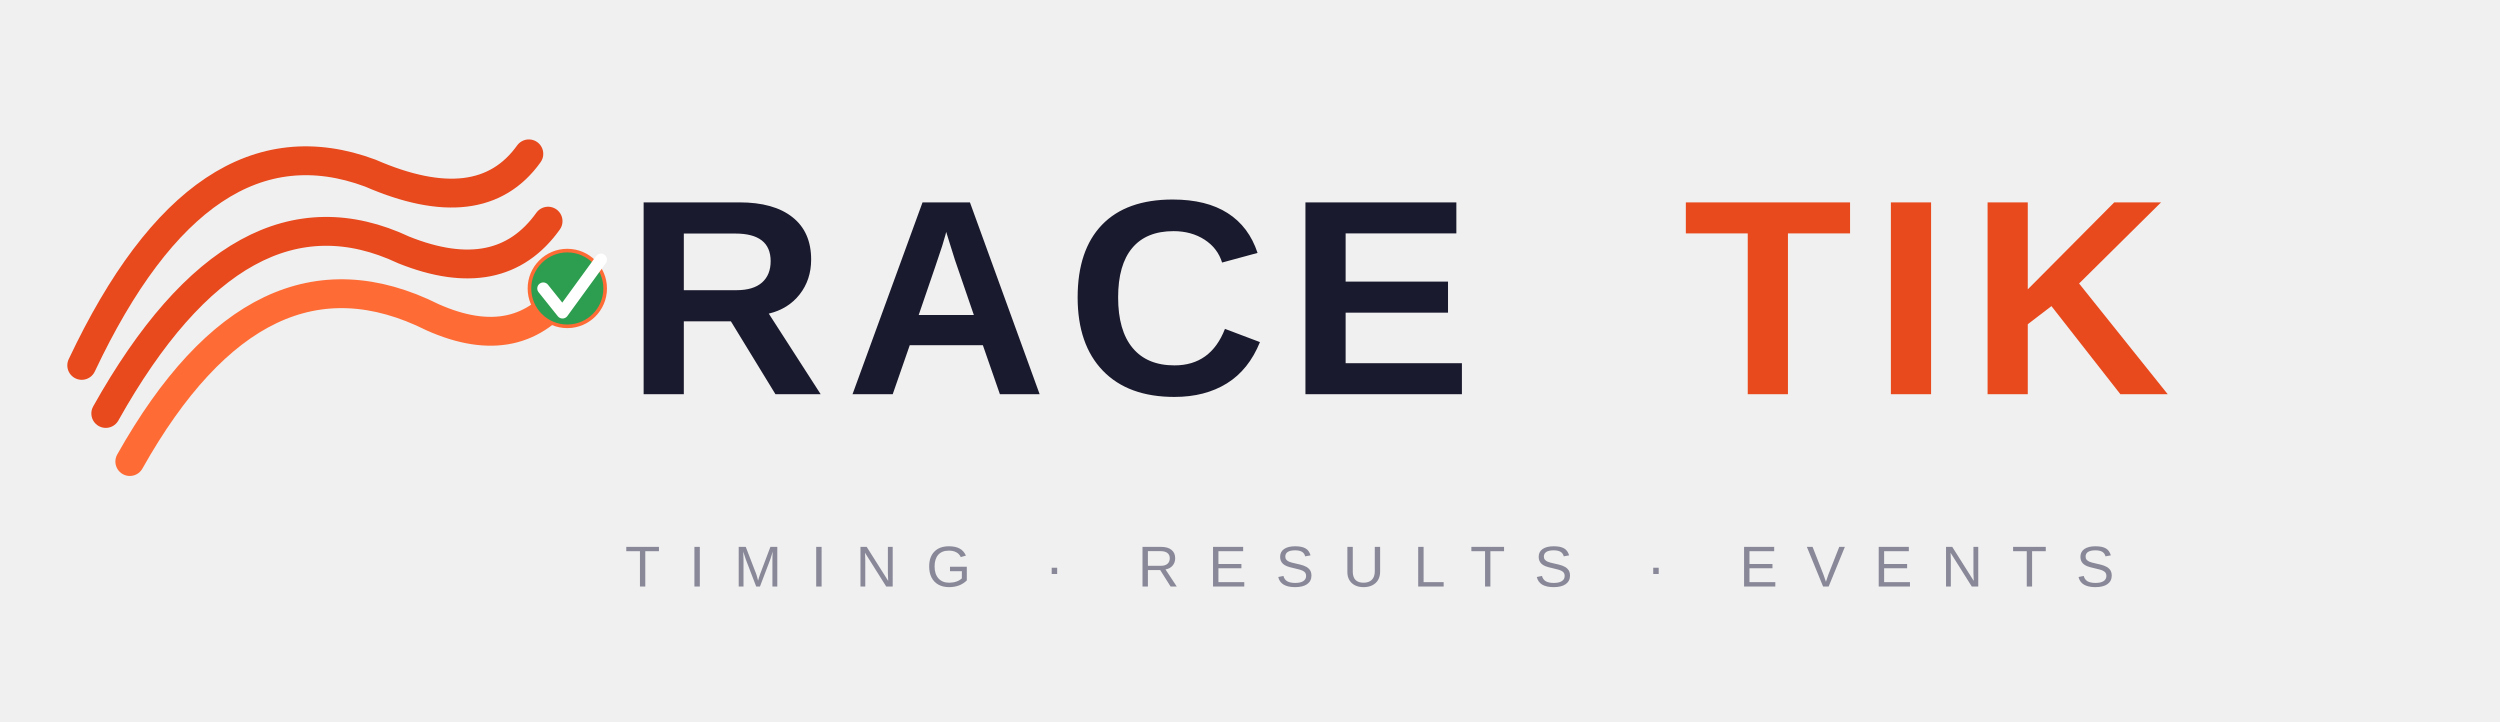
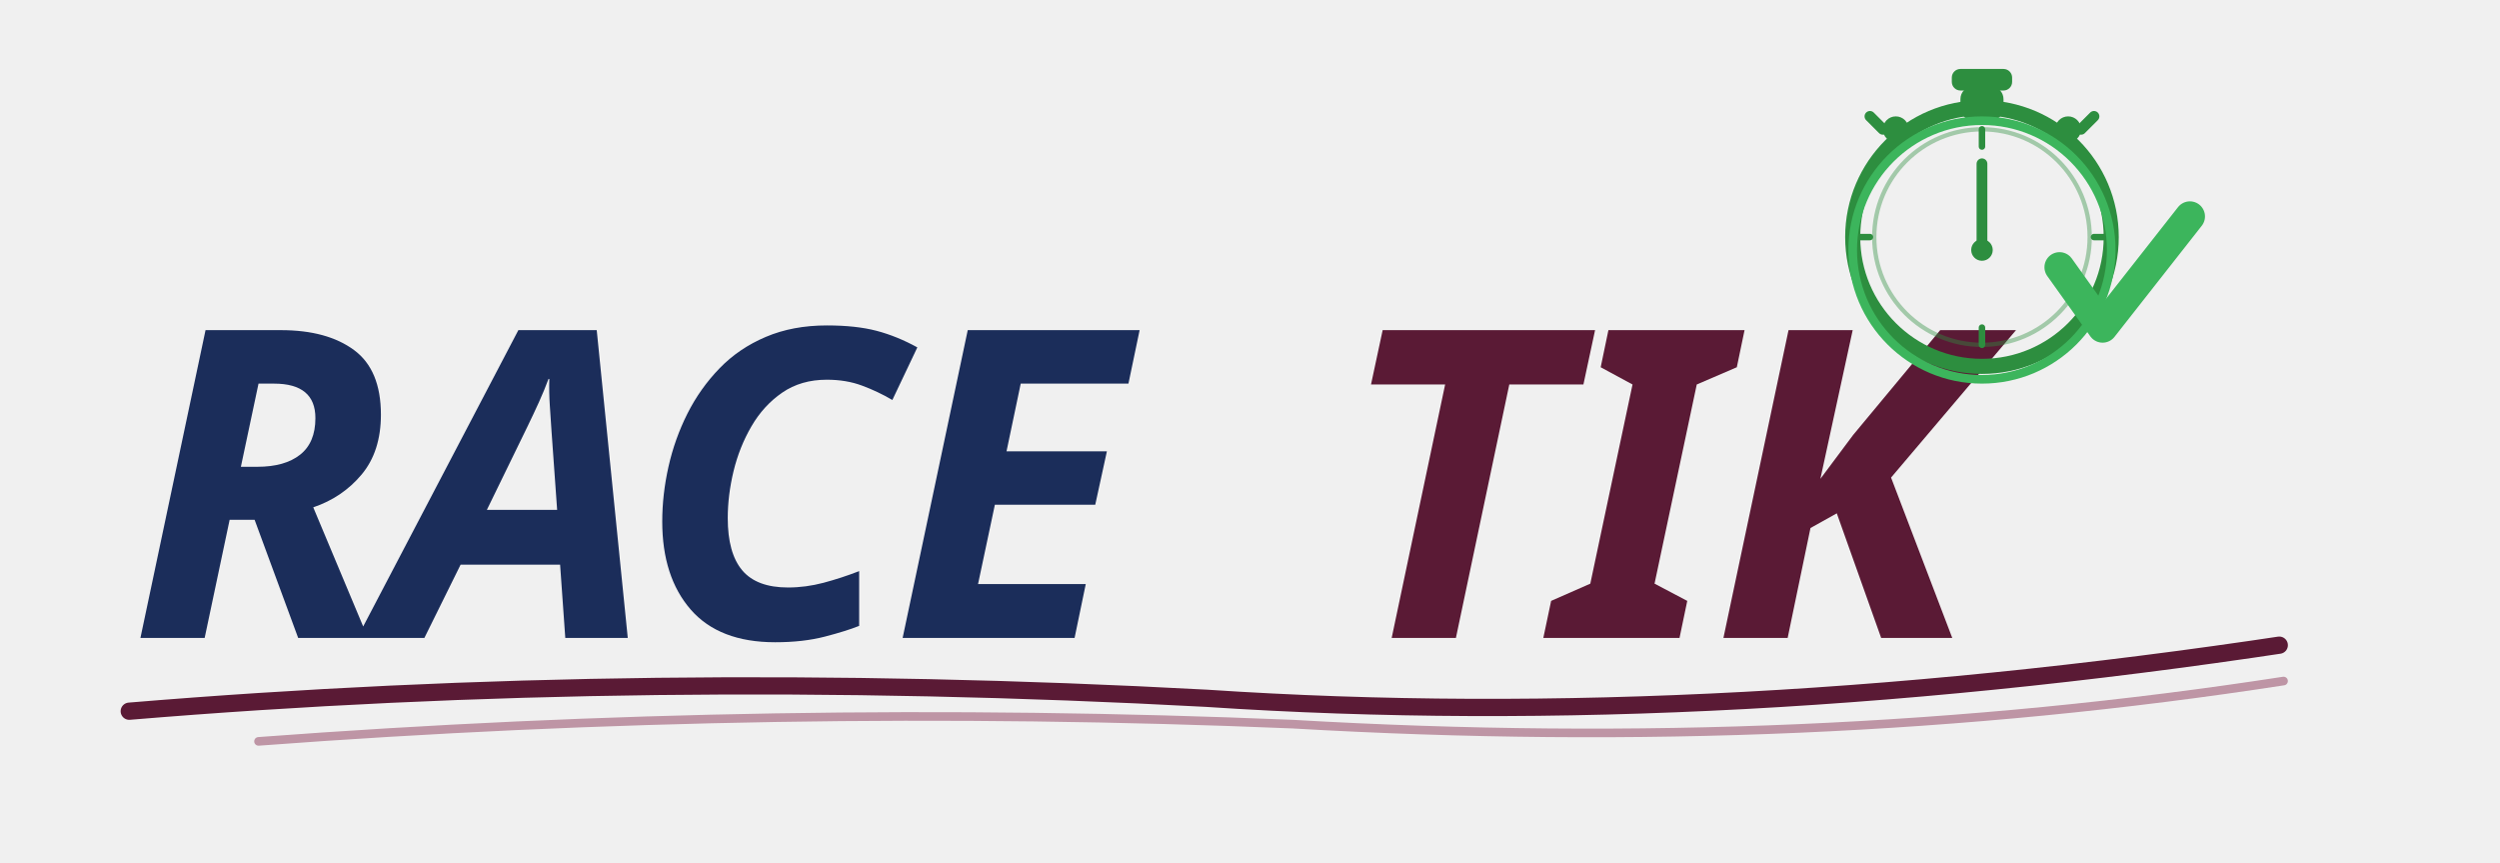
- <svg xmlns="http://www.w3.org/2000/svg" viewBox="0 0 520 150" width="520" height="150">
+ <svg xmlns="http://www.w3.org/2000/svg" viewBox="0 0 580 200" width="580" height="200">
  <style>
-   @keyframes lane1 { 0% { stroke-dashoffset: 200; opacity: 0; } 40% { opacity: 0.3; } 100% { stroke-dashoffset: 0; opacity: 0.3; } }
-   @keyframes lane2 { 0% { stroke-dashoffset: 200; opacity: 0; } 40% { opacity: 0.55; } 100% { stroke-dashoffset: 0; opacity: 0.55; } }
-   @keyframes lane3 { 0% { stroke-dashoffset: 200; opacity: 0; } 40% { opacity: 1; } 100% { stroke-dashoffset: 0; opacity: 1; } }
-   @keyframes dot-pop { 0% { r: 0; opacity: 0; } 70% { r: 10; opacity: 1; } 100% { r: 7.5; opacity: 1; } }
-   @keyframes check-draw { 0% { stroke-dashoffset: 30; } 100% { stroke-dashoffset: 0; } }
-   @keyframes pulse-ring { 0% { r: 7.5; opacity: 0.5; } 100% { r: 18; opacity: 0; } }
-   @keyframes text-slide { 0% { opacity: 0; transform: translateX(-15px); } 100% { opacity: 1; transform: translateX(0); } }
-   @keyframes underline-draw { 0% { stroke-dashoffset: 360; } 100% { stroke-dashoffset: 0; } }
-   @keyframes tagline-fade { 0% { opacity: 0; } 100% { opacity: 1; } }
-   .l1 { stroke-dasharray: 200; animation: lane1 0.8s ease-out 0.2s both; }
-   .l2 { stroke-dasharray: 200; animation: lane2 0.8s ease-out 0.5s both; }
-   .l3 { stroke-dasharray: 200; animation: lane3 0.8s ease-out 0.8s both; }
-   .finish-dot { animation: dot-pop 0.4s ease-out 1.5s both; }
-   .finish-check { stroke-dasharray: 30; animation: check-draw 0.3s ease-out 1.8s both; }
-   .pulse { animation: pulse-ring 1s ease-out 1.5s both; }
-   .race-text { animation: text-slide 0.5s ease-out 1.1s both; }
-   .tik-text { animation: text-slide 0.5s ease-out 1.3s both; }
-   .underline { stroke-dasharray: 360; animation: underline-draw 0.6s ease-out 1.6s both; }
-   .tagline { animation: tagline-fade 0.5s ease-out 2s both; }
+   @keyframes swoosh-draw { 0% { stroke-dashoffset: 500; } 100% { stroke-dashoffset: 0; } }
+   @keyframes race-slide { 0% { opacity: 0; transform: translateX(-30px) skewX(-8deg); } 100% { opacity: 1; transform: translateX(0) skewX(-8deg); } }
+   @keyframes tik-slide { 0% { opacity: 0; transform: translateX(-20px) skewX(-8deg); } 100% { opacity: 1; transform: translateX(0) skewX(-8deg); } }
+   @keyframes watch-spin { 0% { opacity: 0; transform: scale(0.3) rotate(-90deg); } 60% { transform: scale(1.1) rotate(10deg); } 100% { opacity: 1; transform: scale(1) rotate(0deg); } }
+   @keyframes hand-tick { 0% { transform: rotate(-120deg); } 30% { transform: rotate(20deg); } 50% { transform: rotate(-10deg); } 70% { transform: rotate(5deg); } 100% { transform: rotate(0deg); } }
+   @keyframes check-draw { 0% { stroke-dashoffset: 50; opacity: 0; } 20% { opacity: 1; } 100% { stroke-dashoffset: 0; opacity: 1; } }
+   @keyframes check-pop { 0% { transform: scale(0); opacity: 0; } 70% { transform: scale(1.2); } 100% { transform: scale(1); opacity: 1; } }
+   @keyframes pulse { 0% { opacity: 0.6; transform: scale(1); } 50% { opacity: 0; transform: scale(1.8); } 100% { opacity: 0; transform: scale(2); } }
+   .swoosh { stroke-dasharray: 500; animation: swoosh-draw 1s ease-out 0.3s both; }
+   .race { animation: race-slide 0.6s ease-out 0s both; }
+   .tik { animation: tik-slide 0.6s ease-out 0.2s both; }
+   .watch-group { animation: watch-spin 0.7s ease-out 0.6s both; transform-origin: 460px 55px; }
+   .watch-hand { animation: hand-tick 0.8s ease-out 1.2s both; transform-origin: 460px 58px; }
+   .checkmark { stroke-dasharray: 50; animation: check-draw 0.5s ease-out 1.6s both; }
+   .check-bg { animation: check-pop 0.4s ease-out 1.5s both; transform-origin: 490px 75px; }
+   .pulse-ring { animation: pulse 1.2s ease-out 2s both; transform-origin: 460px 58px; }
</style>
-   <defs>
-     <linearGradient id="ug" x1="0%" y1="0%" x2="100%" y2="0%">
-       <stop offset="0%" stop-color="#e8491d" />
-       <stop offset="100%" stop-color="#ff6b35" />
-     </linearGradient>
-   </defs>
-   <g transform="translate(12, 18)">
-     <path class="l1" d="M5,58 Q30,5 65,18 Q88,28 98,14" fill="none" stroke="#e8491d" stroke-width="6" stroke-linecap="round" />
-     <path class="l2" d="M10,68 Q38,18 72,34 Q92,42 102,28" fill="none" stroke="#e8491d" stroke-width="6" stroke-linecap="round" />
-     <path class="l3" d="M15,78 Q42,30 78,48 Q96,56 106,42" fill="none" stroke="#ff6b35" stroke-width="6" stroke-linecap="round" />
-     <circle class="pulse" cx="106" cy="42" r="7.5" fill="none" stroke="#ff6b35" stroke-width="1.5" />
-     <circle class="finish-dot" cx="106" cy="42" r="7.5" fill="#2d9e4f" />
-     <path class="finish-check" d="M101,42 L105,47 L113,36" fill="none" stroke="#ffffff" stroke-width="2.5" stroke-linecap="round" stroke-linejoin="round" />
+   <g class="race">
+     <text x="30" y="148" font-family="'Arial Black', 'Impact', sans-serif" font-size="100" font-weight="900" fill="#1b2d5a" font-style="italic" letter-spacing="-2">RACE</text>
  </g>
-   <text class="race-text" x="130" y="82" font-family="'Segoe UI', 'Helvetica Neue', Arial, sans-serif" font-size="58" font-weight="700" letter-spacing="4" fill="#1a1a2e">RACE</text>
-   <text class="tik-text" x="350" y="82" font-family="'Segoe UI', 'Helvetica Neue', Arial, sans-serif" font-size="58" font-weight="700" letter-spacing="4" fill="#e8491d">TIK</text>
-   <line class="underline" x1="130" y1="96" x2="488" y2="96" stroke="url(#ug)" stroke-width="3" stroke-linecap="round" />
-   <text class="tagline" x="130" y="122" font-family="'Segoe UI', 'Helvetica Neue', Arial, sans-serif" font-size="12" letter-spacing="6" fill="#888899">TIMING · RESULTS · EVENTS</text>
+   <g class="tik">
+     <text x="310" y="148" font-family="'Arial Black', 'Impact', sans-serif" font-size="100" font-weight="900" fill="#5a1a35" font-style="italic" letter-spacing="-2">TIK</text>
+   </g>
+   <path class="swoosh" d="M30,165 Q150,155 280,162 Q400,170 540,148" fill="none" stroke="#5a1a35" stroke-width="4" stroke-linecap="round" />
+   <path class="swoosh" d="M60,172 Q180,163 300,168 Q420,175 530,158" fill="none" stroke="#8b3a5a" stroke-width="2" stroke-linecap="round" opacity="0.5" style="animation-delay: 0.5s" />
+   <g class="watch-group">
+     <circle cx="460" cy="55" r="30" fill="none" stroke="#2d8e3f" stroke-width="3.5" />
+     <circle cx="460" cy="55" r="25" fill="none" stroke="#2d8e3f" stroke-width="1" opacity="0.4" />
+     <rect x="455" y="20" width="10" height="8" rx="3" fill="#2d8e3f" />
+     <rect x="453" y="16" width="14" height="5" rx="2" fill="#2d8e3f" />
+     <circle cx="440" cy="30" r="3" fill="#2d8e3f" />
+     <circle cx="480" cy="30" r="3" fill="#2d8e3f" />
+     <line x1="437" y1="30" x2="434" y2="27" stroke="#2d8e3f" stroke-width="2.5" stroke-linecap="round" />
+     <line x1="483" y1="30" x2="486" y2="27" stroke="#2d8e3f" stroke-width="2.5" stroke-linecap="round" />
+     <line x1="460" y1="30" x2="460" y2="34" stroke="#2d8e3f" stroke-width="1.5" stroke-linecap="round" />
+     <line x1="460" y1="76" x2="460" y2="80" stroke="#2d8e3f" stroke-width="1.5" stroke-linecap="round" />
+     <line x1="434" y1="55" x2="430" y2="55" stroke="#2d8e3f" stroke-width="1.5" stroke-linecap="round" />
+     <line x1="486" y1="55" x2="490" y2="55" stroke="#2d8e3f" stroke-width="1.5" stroke-linecap="round" />
+   </g>
+   <g class="watch-hand">
+     <line x1="460" y1="58" x2="460" y2="38" stroke="#2d8e3f" stroke-width="2.5" stroke-linecap="round" />
+     <circle cx="460" cy="58" r="2.5" fill="#2d8e3f" />
+   </g>
+   <circle class="pulse-ring" cx="460" cy="58" r="30" fill="none" stroke="#3cb55c" stroke-width="2" />
+   <g class="check-bg">
+     <path class="checkmark" d="M478,62 L488,76 L510,48" fill="none" stroke="#3cb55c" stroke-width="7" stroke-linecap="round" stroke-linejoin="round" />
+   </g>
</svg>
